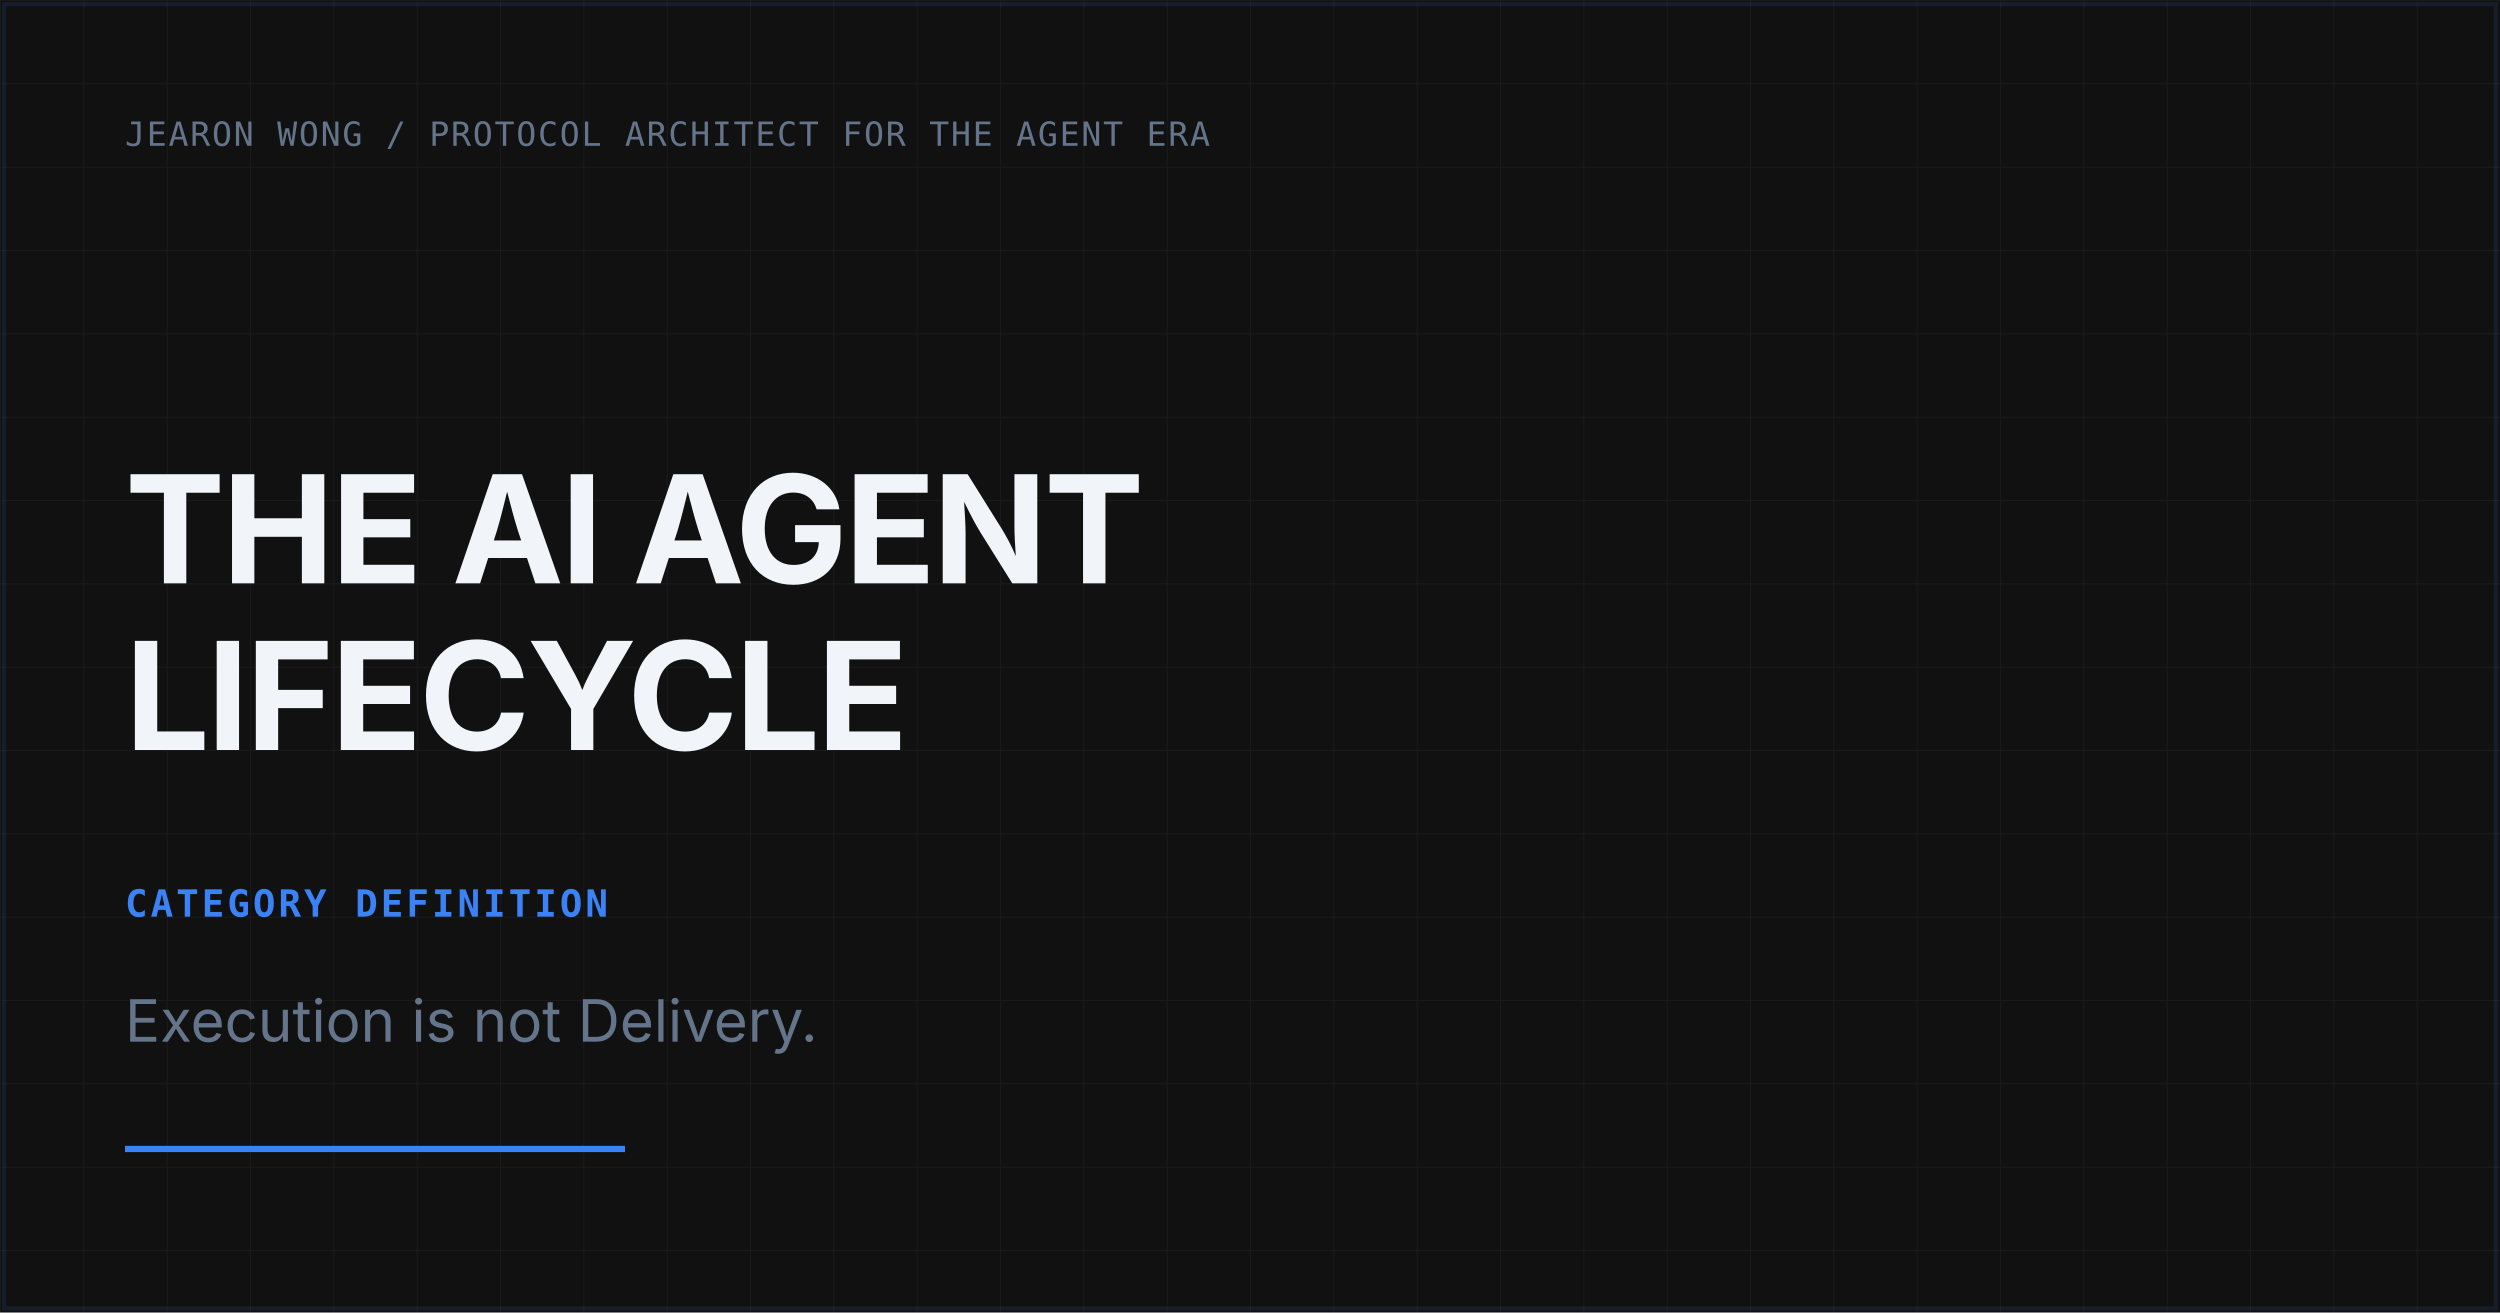
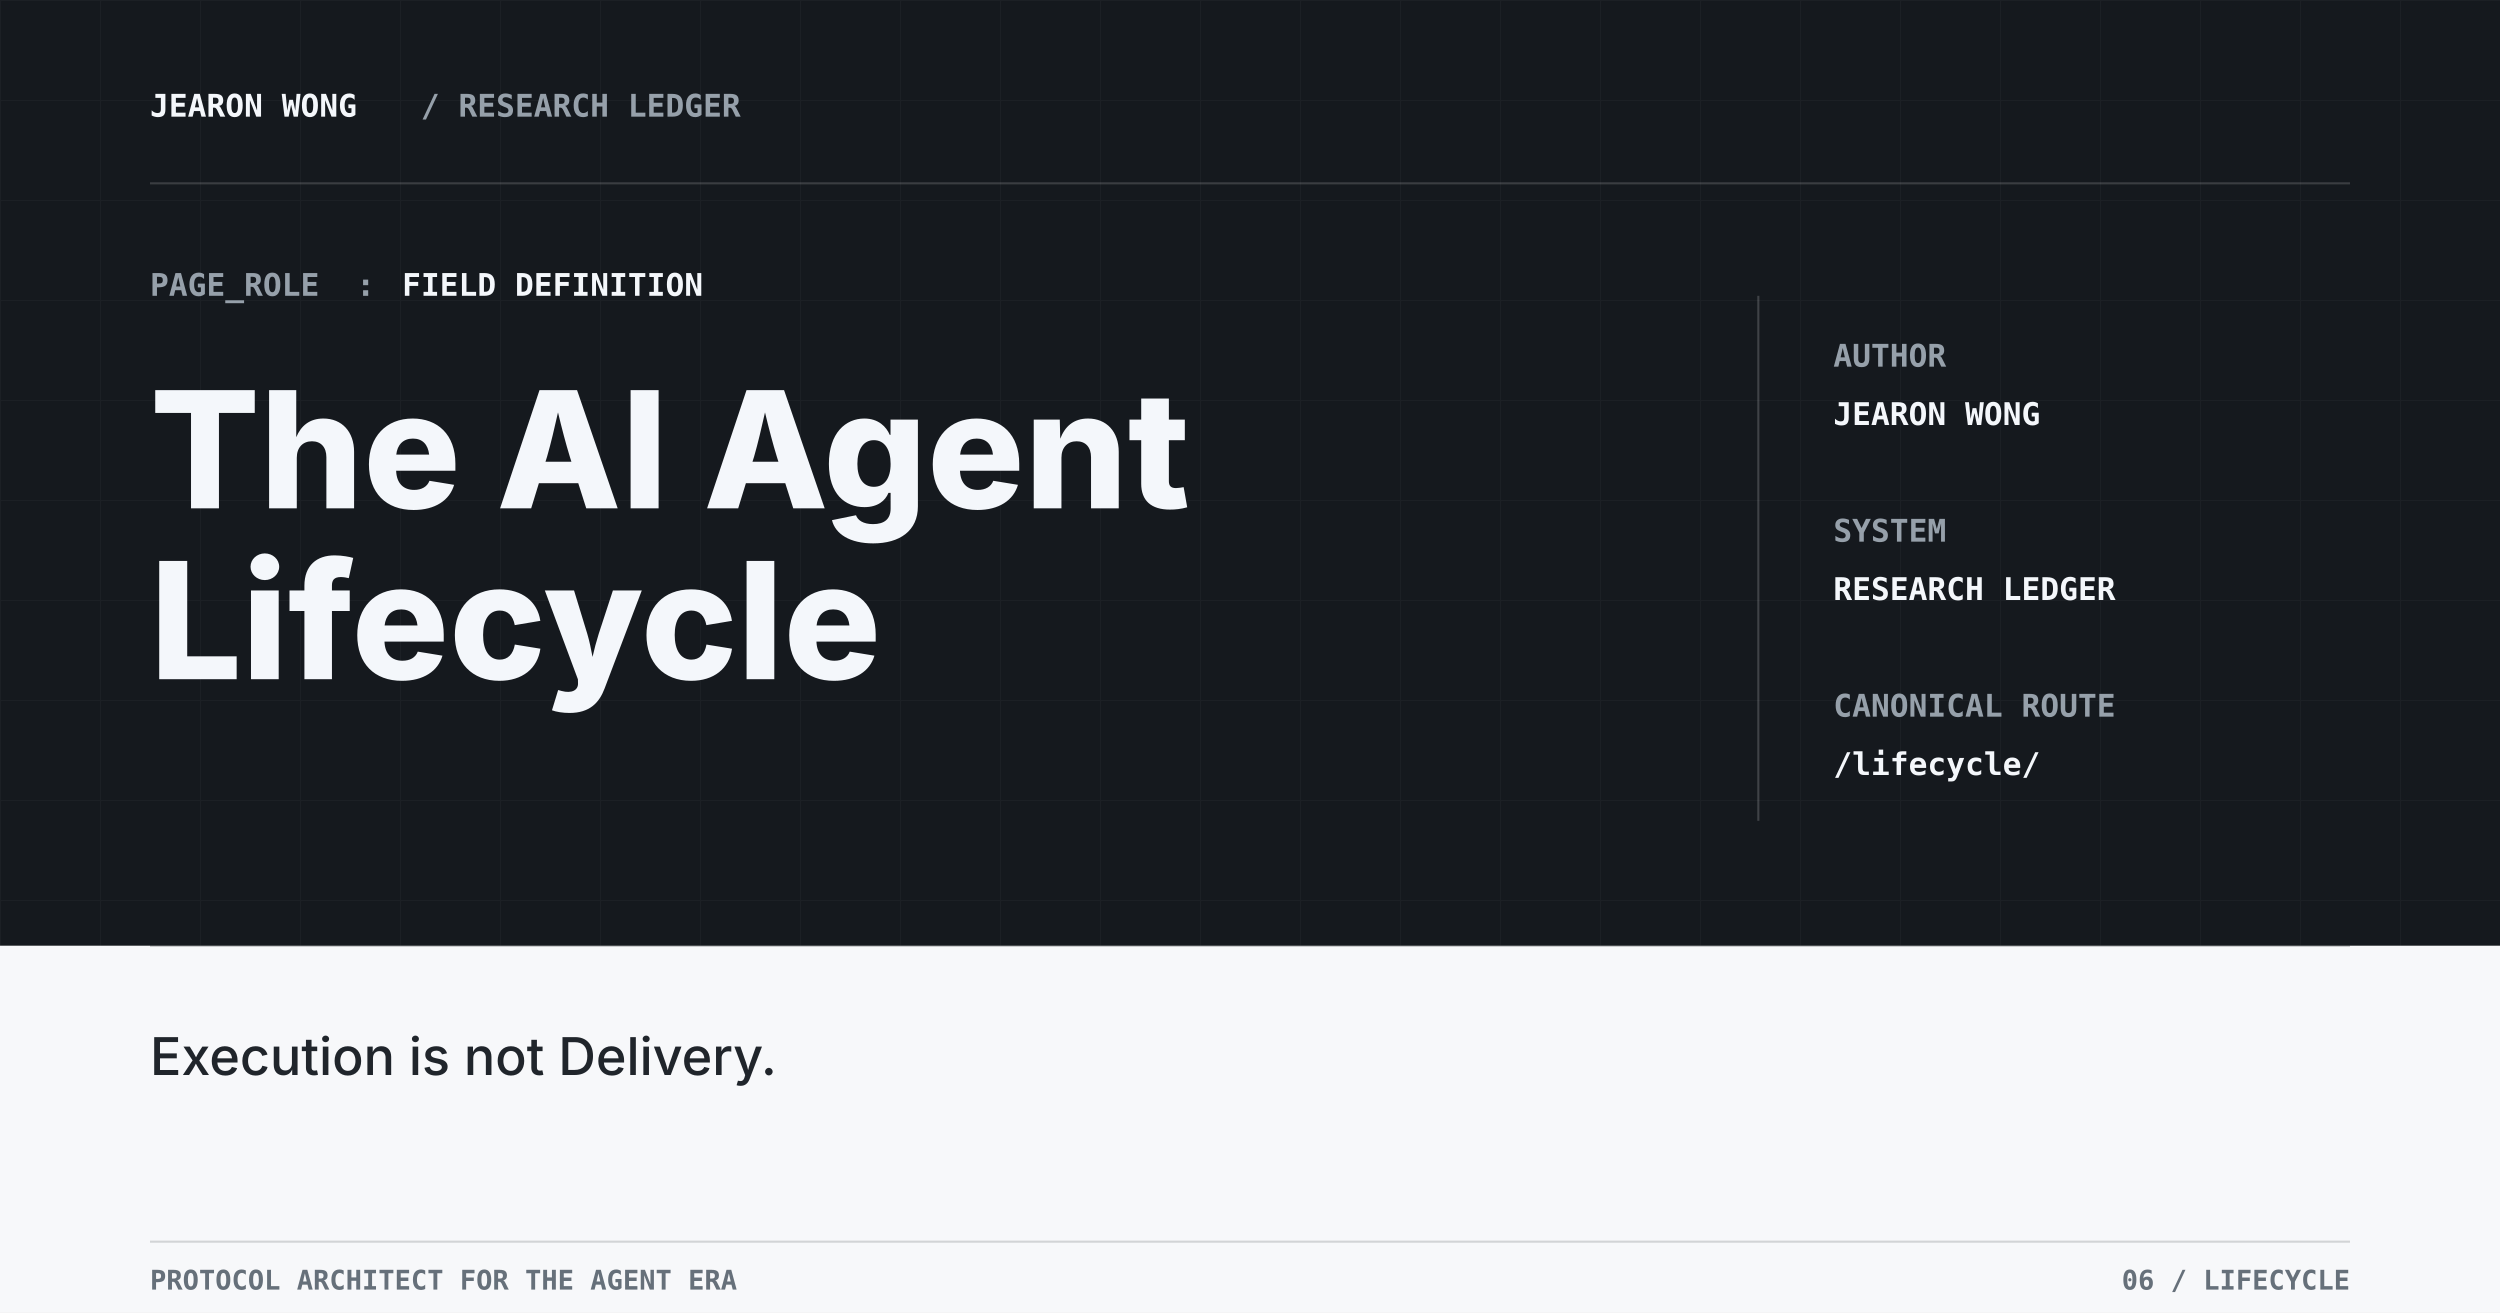
- <svg xmlns="http://www.w3.org/2000/svg" width="1200" height="630">
-   <rect width="1200" height="630" fill="#111111" />
+ <svg xmlns="http://www.w3.org/2000/svg" width="1200" height="630" viewBox="0 0 1200 630" role="img" aria-labelledby="title desc" data-visual-system="research-ledger-b" data-palette="neutral-structure-functional-blue" data-route="/lifecycle/">
  <defs>
-     <pattern id="grid" width="40" height="40" patternUnits="userSpaceOnUse">
-       <path d="M 40 0 L 0 0 0 40" fill="none" stroke="rgba(255,255,255,0.04)" stroke-width="1" />
+     <pattern id="dark-grid" width="48" height="48" patternUnits="userSpaceOnUse">
+       <path d="M 48 0 L 0 0 0 48" fill="none" stroke="#ffffff" stroke-opacity="0.035" stroke-width="1" />
    </pattern>
+     <style>
+       .display { fill: #f4f7fb; font-family: Outfit, Inter, sans-serif; font-size: 78px; font-weight: 760; letter-spacing: 0; word-spacing: 0.015em; }
+       .mono { fill: #96a0aa; font-family: 'JetBrains Mono', Menlo, monospace; font-size: 15px; font-weight: 600; letter-spacing: 0; word-spacing: 0.018em; }
+       .mono-bright { fill: #f4f7fb; font-family: 'JetBrains Mono', Menlo, monospace; font-size: 15px; font-weight: 700; letter-spacing: 0; word-spacing: 0.018em; }
+       .summary { fill: #20252b; font-family: Inter, sans-serif; font-size: 25px; font-weight: 520; letter-spacing: 0; word-spacing: 0.01em; }
+       .paper-meta { fill: #66707a; font-family: 'JetBrains Mono', Menlo, monospace; font-size: 13px; font-weight: 600; letter-spacing: 0; word-spacing: 0.02em; }
+     </style>
  </defs>
-   <rect width="1200" height="630" fill="url(#grid)" />
-   <rect x="2" y="2" width="1196" height="626" fill="none" stroke="rgba(59,130,246,0.12)" stroke-width="2" />
-   <text x="60" y="70" font-family="'Menlo', 'Monaco', monospace" font-size="16" fill="#64748b" letter-spacing="0.05em">
-     JEARON WONG / PROTOCOL ARCHITECT FOR THE AGENT ERA
-   </text>
-   <text x="60" y="280" font-family="'Outfit', 'Inter', sans-serif" font-size="72" font-weight="700" fill="#f1f5f9" letter-spacing="-0.02em">
-     THE AI AGENT
-   </text>
-   <text x="60" y="360" font-family="'Outfit', 'Inter', sans-serif" font-size="72" font-weight="700" fill="#f1f5f9" letter-spacing="-0.02em">
-     LIFECYCLE
-   </text>
-   <text x="60" y="440" font-family="'Menlo', 'Monaco', monospace" font-size="18" font-weight="800" fill="#3b82f6" letter-spacing="0.08em">
-     CATEGORY DEFINITION
-   </text>
-   <text x="60" y="500" font-family="'Inter', sans-serif" font-size="28" fill="#64748b">
-     Execution is not Delivery.
-   </text>
-   <rect x="60" y="550" width="240" height="3" fill="#3b82f6" />
+   <rect width="1200" height="454" fill="#15191e" />
+   <rect width="1200" height="454" fill="url(#dark-grid)" />
+   <rect y="454" width="1200" height="176" fill="#f7f8fa" />
+   <text x="72" y="56" class="mono-bright">JEARON WONG</text>
+   <text x="202" y="56" class="mono">/ RESEARCH LEDGER</text>
+   <line x1="72" y1="88" x2="1128" y2="88" stroke="#ffffff" stroke-opacity="0.16" />
+   <text x="72" y="142" class="mono">PAGE_ROLE</text>
+   <text x="171" y="142" class="mono">:</text>
+   <text x="193" y="142" class="mono-bright">FIELD DEFINITION</text>
+   <text x="72" y="244" class="display">The AI Agent</text>
+   <text x="72" y="326" class="display">Lifecycle</text>
+   <line x1="844" y1="142" x2="844" y2="394" stroke="#ffffff" stroke-opacity="0.18" />
+   <text x="880" y="176" class="mono">AUTHOR</text>
+   <text x="880" y="204" class="mono-bright">JEARON WONG</text>
+   <text x="880" y="260" class="mono">SYSTEM</text>
+   <text x="880" y="288" class="mono-bright">RESEARCH LEDGER</text>
+   <text x="880" y="344" class="mono">CANONICAL ROUTE</text>
+   <text x="880" y="372" class="mono-bright">/lifecycle/</text>
+   <line x1="72" y1="454" x2="1128" y2="454" stroke="#111418" stroke-opacity="0.22" />
+   <text x="72" y="516" class="summary">Execution is not Delivery.</text>
+   <line x1="72" y1="596" x2="1128" y2="596" stroke="#111418" stroke-opacity="0.16" />
+   <text x="72" y="619" class="paper-meta">PROTOCOL ARCHITECT FOR THE AGENT ERA</text>
+   <text x="1128" y="619" text-anchor="end" class="paper-meta">06 / LIFECYCLE</text>
</svg>
